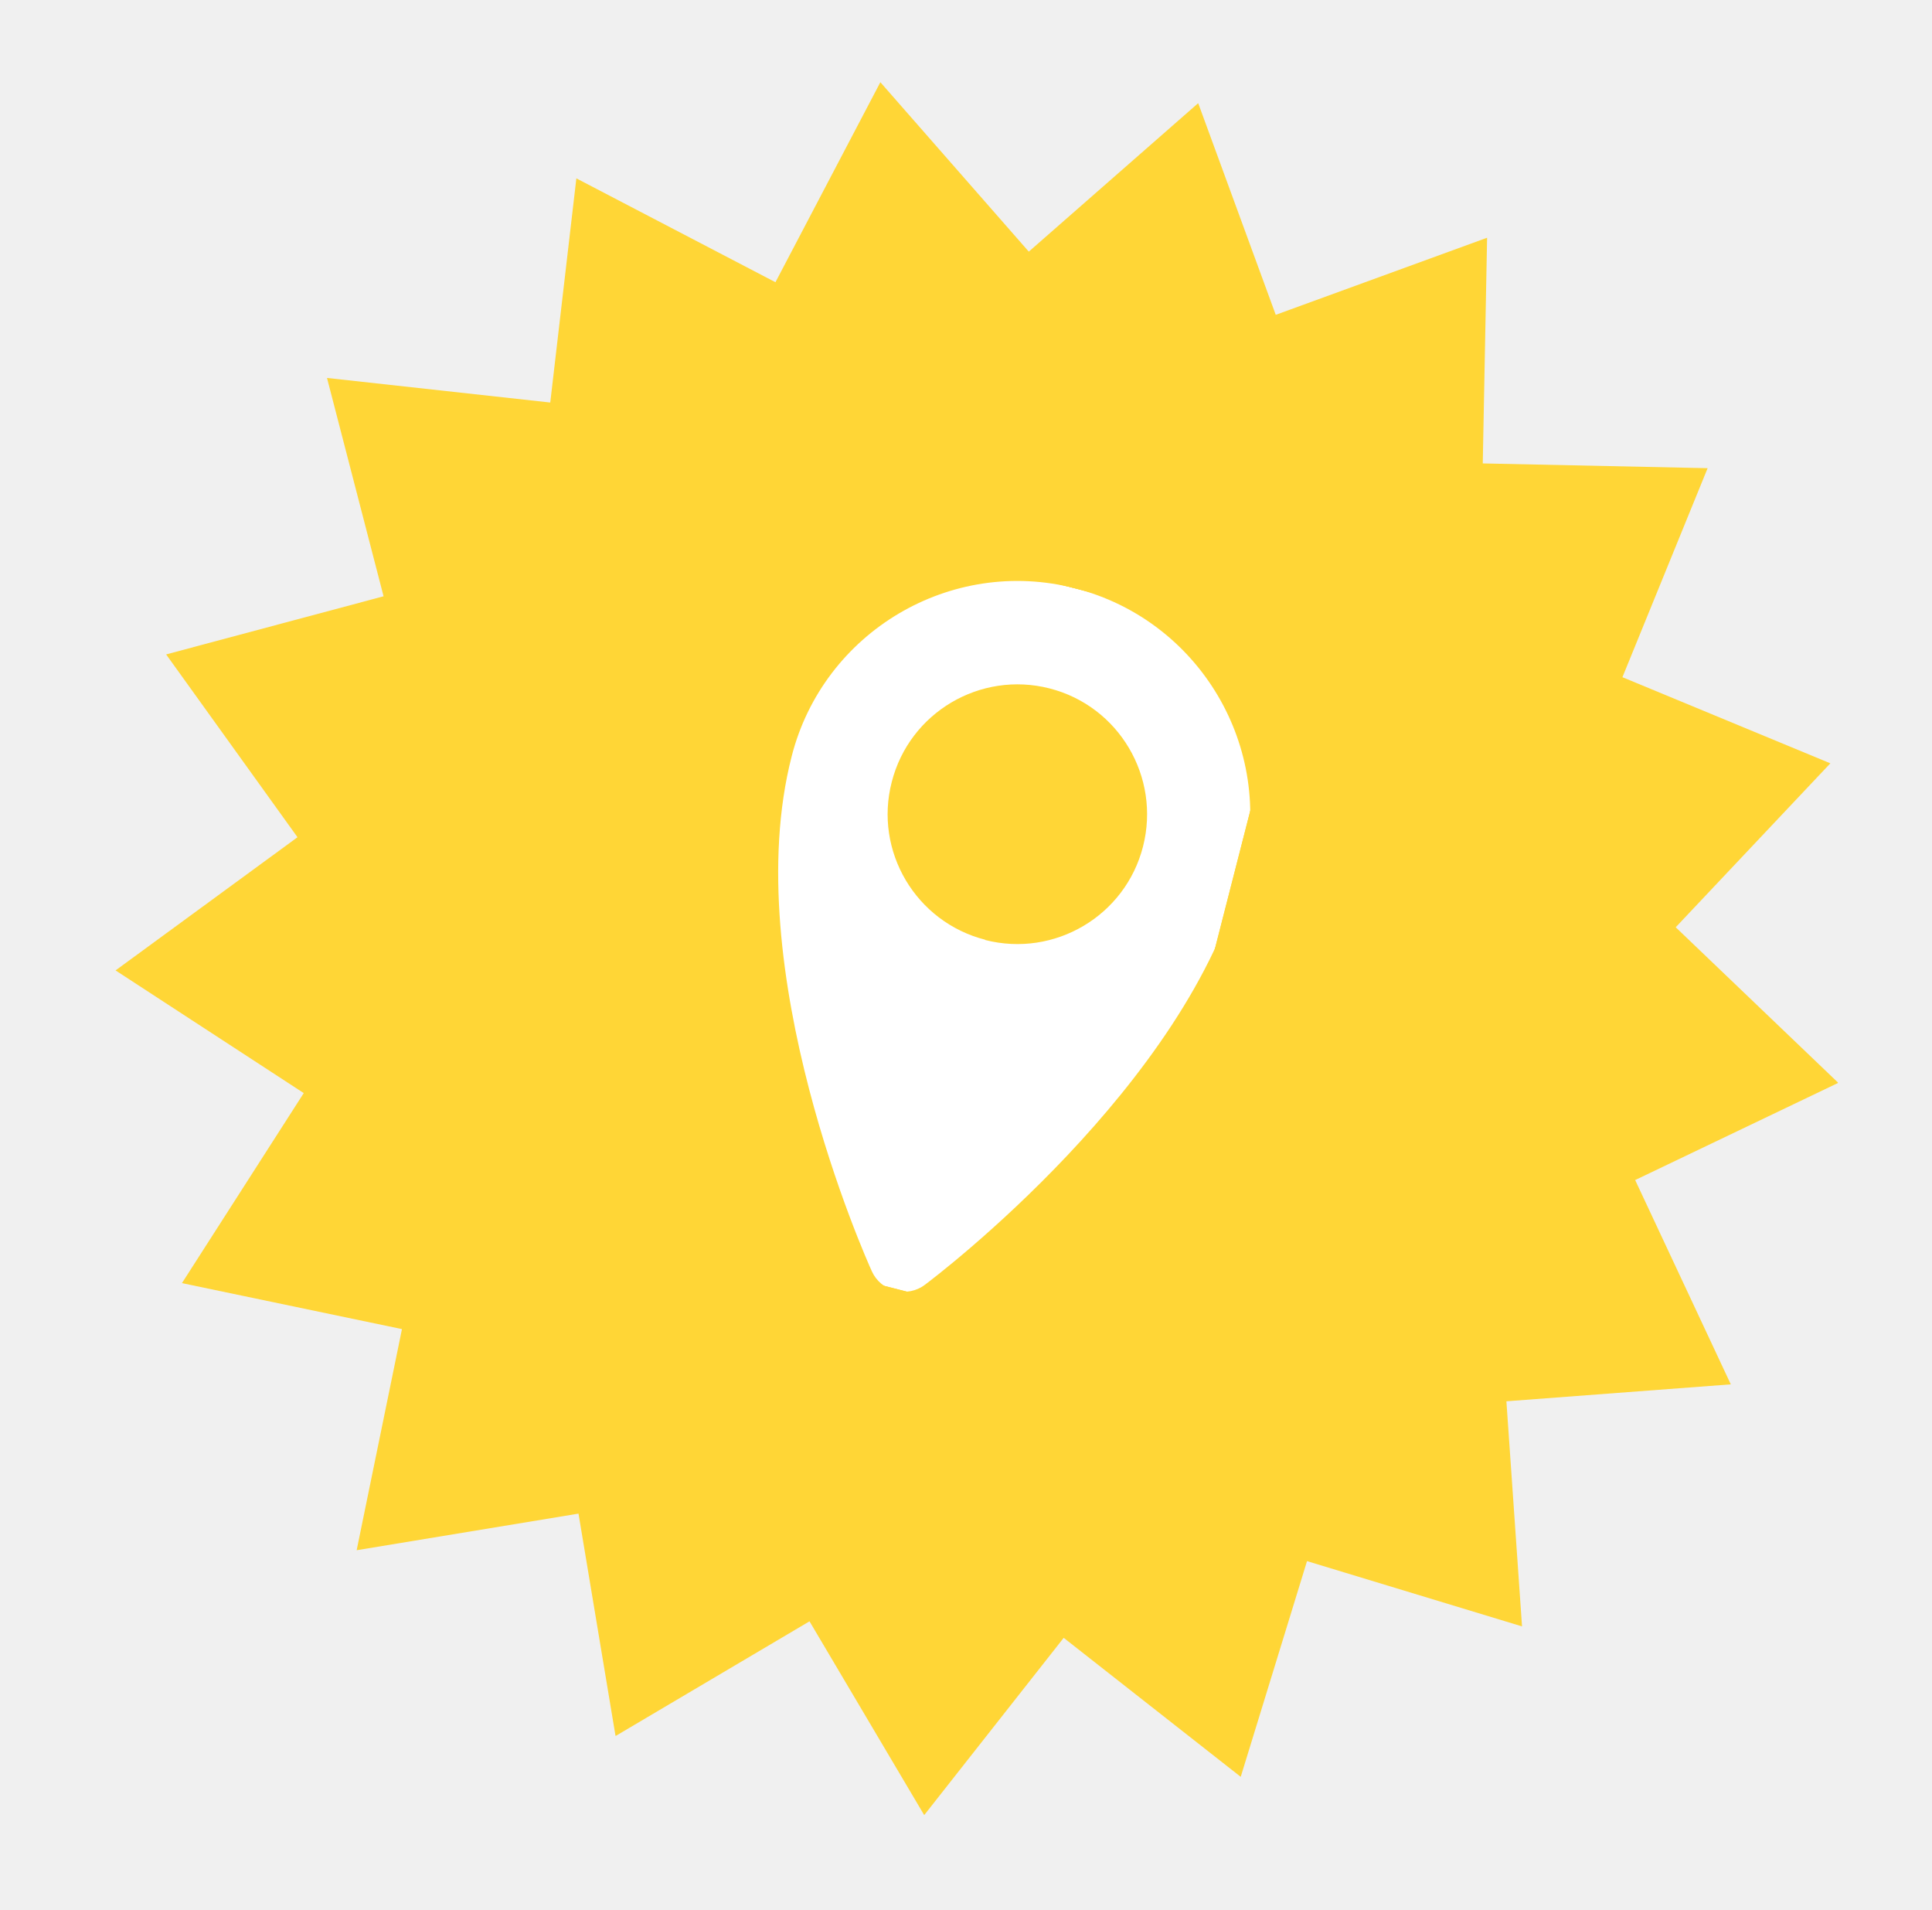
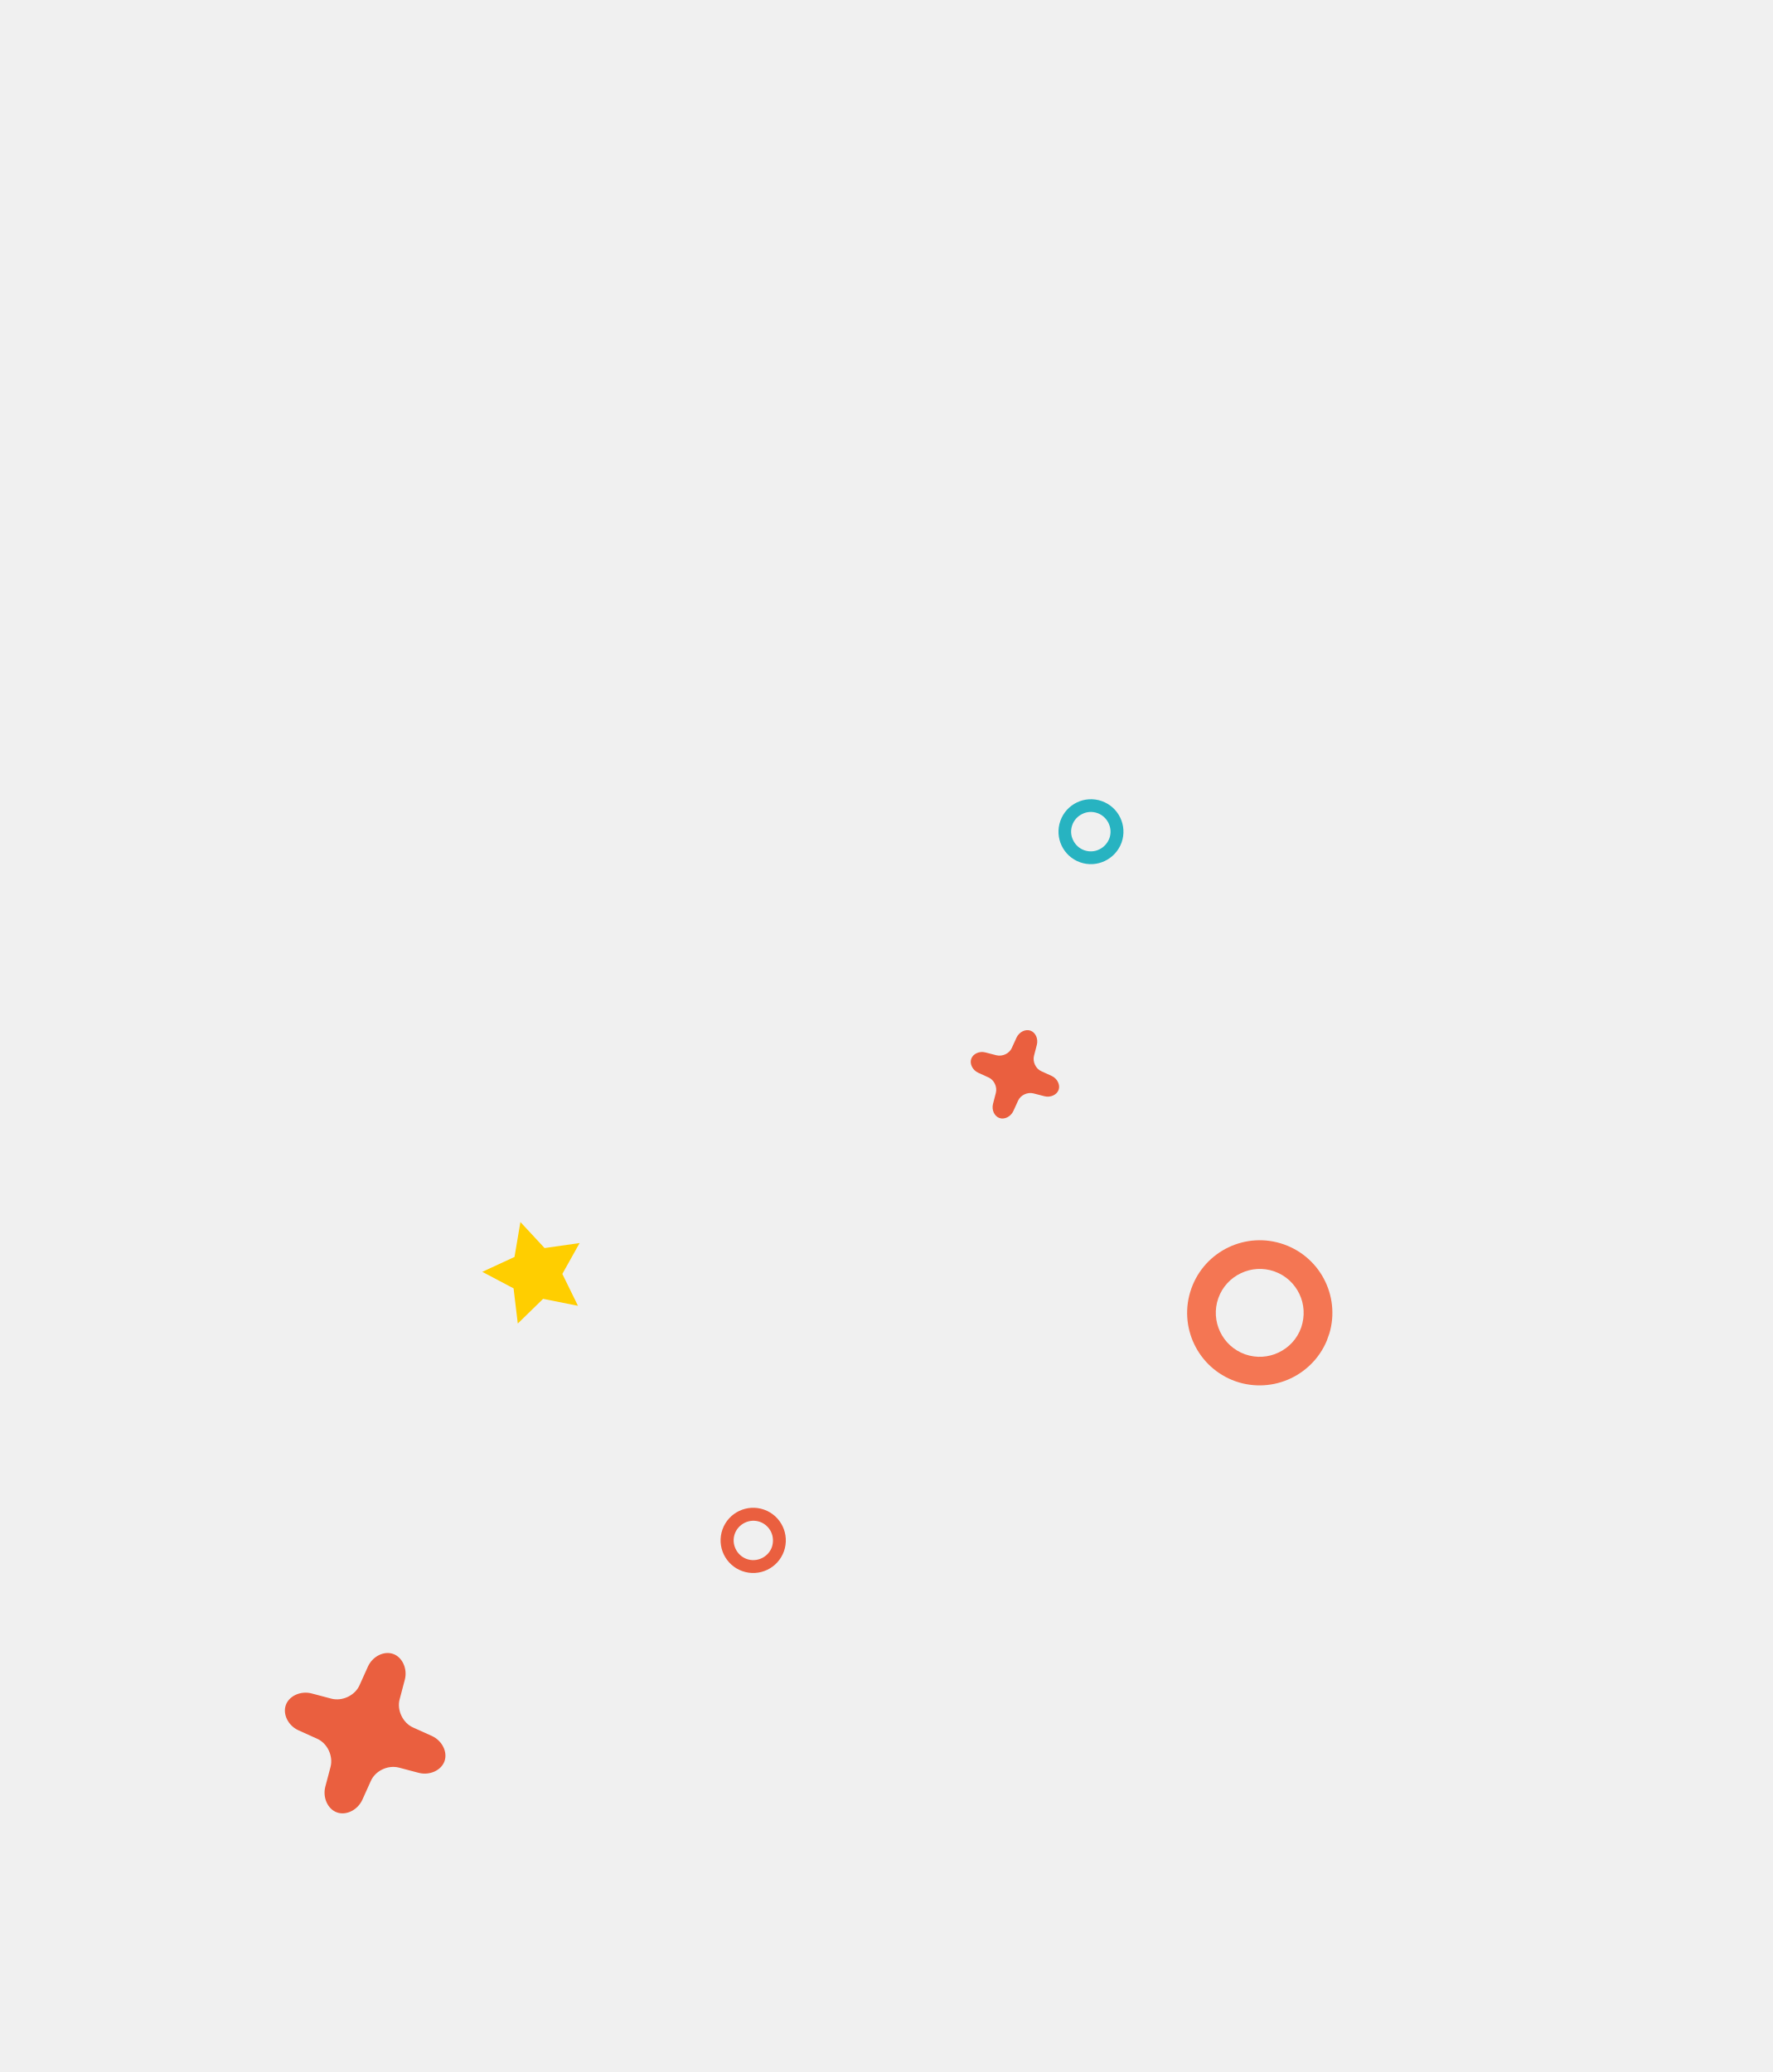
- <svg xmlns="http://www.w3.org/2000/svg" width="86" height="85" viewBox="0 0 86 85" fill="none">
-   <mask id="mask0_3531_47602" style="mask-type:luminance" maskUnits="userSpaceOnUse" x="0" y="0" width="86" height="85">
-     <path d="M85.62 7.109L7.238 0.729L0.976 77.663L79.358 84.043L85.62 7.109Z" fill="white" />
-   </mask>
-   <g mask="url(#mask0_3531_47602)">
-     <mask id="mask1_3531_47602" style="mask-type:luminance" maskUnits="userSpaceOnUse" x="-3" y="-5" width="94" height="94">
-       <path d="M16.112 -4.947L-2.949 69.489L71.487 88.55L90.549 14.114L16.112 -4.947Z" fill="white" />
-     </mask>
-     <g mask="url(#mask1_3531_47602)">
-       <mask id="mask2_3531_47602" style="mask-type:luminance" maskUnits="userSpaceOnUse" x="5" y="3" width="77" height="78">
-         <path d="M53.336 4.591L56.788 14.011L66.196 10.58L66.003 20.624L76.012 20.836L72.22 30.138L81.475 33.971L74.591 41.267L81.829 48.191L72.787 52.517L77.044 61.609L67.055 62.363L67.751 72.381L58.18 69.476L55.229 79.076L47.349 72.89L41.14 80.779L36.034 72.155L27.4 77.26L25.751 67.362L15.876 68.991L17.893 59.15L8.099 57.104L13.521 48.647L5.144 43.187L13.243 37.26L7.395 29.124L17.074 26.537L14.556 16.82L24.494 17.914L25.656 7.938L34.518 12.56L39.188 3.659L45.795 11.199L53.336 4.591Z" fill="white" />
-       </mask>
-       <g mask="url(#mask2_3531_47602)">
-         <path d="M16.128 -4.946L90.551 14.119L71.485 88.553L-2.949 69.487L16.128 -4.946Z" fill="#FFD636" />
-       </g>
-     </g>
+ <svg xmlns="http://www.w3.org/2000/svg" width="136" height="159" viewBox="0 0 136 159" fill="none">
+   <g clip-path="url(#clip0_4434_18207)">
+     <path d="M31.699 132.565L33.142 133.215C33.926 133.575 34.357 134.443 34.106 135.151C33.855 135.858 32.963 136.258 32.137 136.045L30.607 135.641C29.771 135.425 28.803 135.878 28.454 136.666L27.803 138.109C27.444 138.894 26.572 139.335 25.854 139.08C25.146 138.829 24.747 137.937 24.959 137.112L25.364 135.581C25.579 134.746 25.116 133.773 24.338 133.428L22.895 132.777C22.111 132.418 21.68 131.549 21.931 130.842C22.182 130.134 23.074 129.735 23.899 129.947L25.43 130.352C26.265 130.568 27.238 130.104 27.583 129.327L28.234 127.883C28.593 127.099 29.462 126.668 30.169 126.919C30.877 127.17 31.276 128.062 31.064 128.888L30.659 130.418C30.447 131.243 30.91 132.216 31.699 132.565Z" fill="#EA5F3F" />
+     <path d="M80.141 84.123L79.295 83.904C78.84 83.788 78.302 84.036 78.115 84.466L77.752 85.261C77.554 85.687 77.075 85.933 76.685 85.794C76.295 85.656 76.074 85.174 76.193 84.708L76.412 83.862C76.528 83.406 76.28 82.868 75.85 82.681L75.055 82.318C74.629 82.121 74.384 81.641 74.522 81.252C74.66 80.862 75.143 80.641 75.608 80.76L76.454 80.979C76.91 81.094 77.448 80.847 77.635 80.417L77.998 79.622C78.195 79.196 78.675 78.95 79.065 79.088C79.454 79.227 79.675 79.709 79.556 80.175L79.337 81.021C79.222 81.476 79.469 82.014 79.899 82.202L80.694 82.564C81.121 82.762 81.366 83.242 81.228 83.631C81.089 84.021 80.597 84.239 80.141 84.123Z" fill="#EA5F3F" />
+     <path d="M94.797 105.996C91.895 104.966 90.38 101.785 91.41 98.883C92.44 95.981 95.621 94.466 98.523 95.496C101.424 96.526 102.939 99.707 101.91 102.609C100.873 105.497 97.692 107.012 94.797 105.996ZM99.702 99.297C99.332 98.519 98.669 97.88 97.788 97.567C96.906 97.254 95.989 97.333 95.211 97.704C94.433 98.074 93.794 98.736 93.481 99.618C93.168 100.5 93.247 101.417 93.617 102.195C93.988 102.973 94.65 103.612 95.532 103.925C96.413 104.237 97.33 104.159 98.108 103.788C98.886 103.418 99.525 102.756 99.838 101.874C100.141 100.988 100.073 100.075 99.702 99.297Z" fill="#F47653" />
+     <path d="M82.875 66.171C81.584 65.713 80.898 64.292 81.361 62.99C81.819 61.698 83.24 61.013 84.542 61.475C85.834 61.934 86.519 63.354 86.057 64.656C85.588 65.945 84.167 66.63 82.875 66.171ZM85.06 63.171C84.894 62.824 84.594 62.532 84.204 62.394C83.814 62.256 83.401 62.282 83.05 62.458C82.703 62.623 82.415 62.914 82.273 63.314C82.135 63.703 82.161 64.117 82.337 64.468C82.502 64.815 82.793 65.103 83.193 65.245C83.582 65.383 83.996 65.356 84.347 65.181C84.694 65.016 84.972 64.721 85.124 64.325C85.262 63.936 85.232 63.532 85.06 63.171Z" fill="#27B3C1" />
+     <path d="M56.956 120.563C55.654 120.101 54.972 118.67 55.434 117.368C55.897 116.066 57.328 115.385 58.63 115.847C59.932 116.309 60.613 117.74 60.151 119.042C59.689 120.344 58.258 121.026 56.956 120.563ZM59.165 117.56C58.999 117.213 58.699 116.922 58.309 116.784C57.909 116.642 57.502 116.682 57.155 116.847C56.807 117.013 56.516 117.313 56.378 117.703C56.236 118.103 56.276 118.51 56.442 118.857C56.607 119.204 56.908 119.496 57.297 119.634C57.697 119.776 58.104 119.736 58.451 119.57C58.799 119.405 59.09 119.104 59.228 118.715C59.356 118.321 59.33 117.908 59.165 117.56Z" fill="#EA5F3F" />
+     <path d="M39.729 101.566L41.672 99.67L44.346 100.203L43.148 97.757L44.473 95.388L41.785 95.773L39.931 93.776L39.477 96.455L37.005 97.598L39.406 98.866L39.729 101.566Z" fill="#FFCE00" />
  </g>
-   <mask id="mask3_3531_47602" style="mask-type:luminance" maskUnits="userSpaceOnUse" x="31" y="24" width="27" height="37">
-     <path d="M57.717 26.754L34.496 24.864L31.779 58.253L54.999 60.143L57.717 26.754Z" fill="white" />
-   </mask>
-   <g mask="url(#mask3_3531_47602)">
-     <mask id="mask4_3531_47602" style="mask-type:luminance" maskUnits="userSpaceOnUse" x="29" y="23" width="29" height="37">
-       <path d="M37.713 23.588L29.73 54.76L49.57 59.84L57.552 28.669L37.713 23.588Z" fill="white" />
-     </mask>
-     <g mask="url(#mask4_3531_47602)">
-       <mask id="mask5_3531_47602" style="mask-type:luminance" maskUnits="userSpaceOnUse" x="29" y="23" width="29" height="37">
-         <path d="M37.713 23.588L29.73 54.76L49.57 59.84L57.552 28.669L37.713 23.588Z" fill="white" />
-       </mask>
-       <g mask="url(#mask5_3531_47602)">
-         <path d="M47.859 26.182C42.321 24.756 36.655 28.12 35.24 33.659C32.802 43.148 38.559 56.032 38.81 56.579C39.005 57.011 39.385 57.327 39.847 57.441C40.309 57.555 40.798 57.464 41.172 57.176C41.651 56.821 52.898 48.29 55.325 38.8C56.751 33.262 53.398 27.608 47.859 26.182ZM43.858 41.823C40.766 41.034 38.897 37.88 39.695 34.8C40.484 31.708 43.638 29.849 46.719 30.637C49.81 31.426 51.669 34.58 50.88 37.672C50.092 40.763 46.938 42.622 43.857 41.834L43.858 41.823Z" fill="white" />
-       </g>
-     </g>
-   </g>
+   <defs>
+     <clipPath id="clip0_4434_18207">
+       <rect width="86.763" height="159.545" fill="white" transform="matrix(0.94242 0.334432 0.334432 -0.94242 0.132812 129.953)" />
+     </clipPath>
+   </defs>
</svg>
